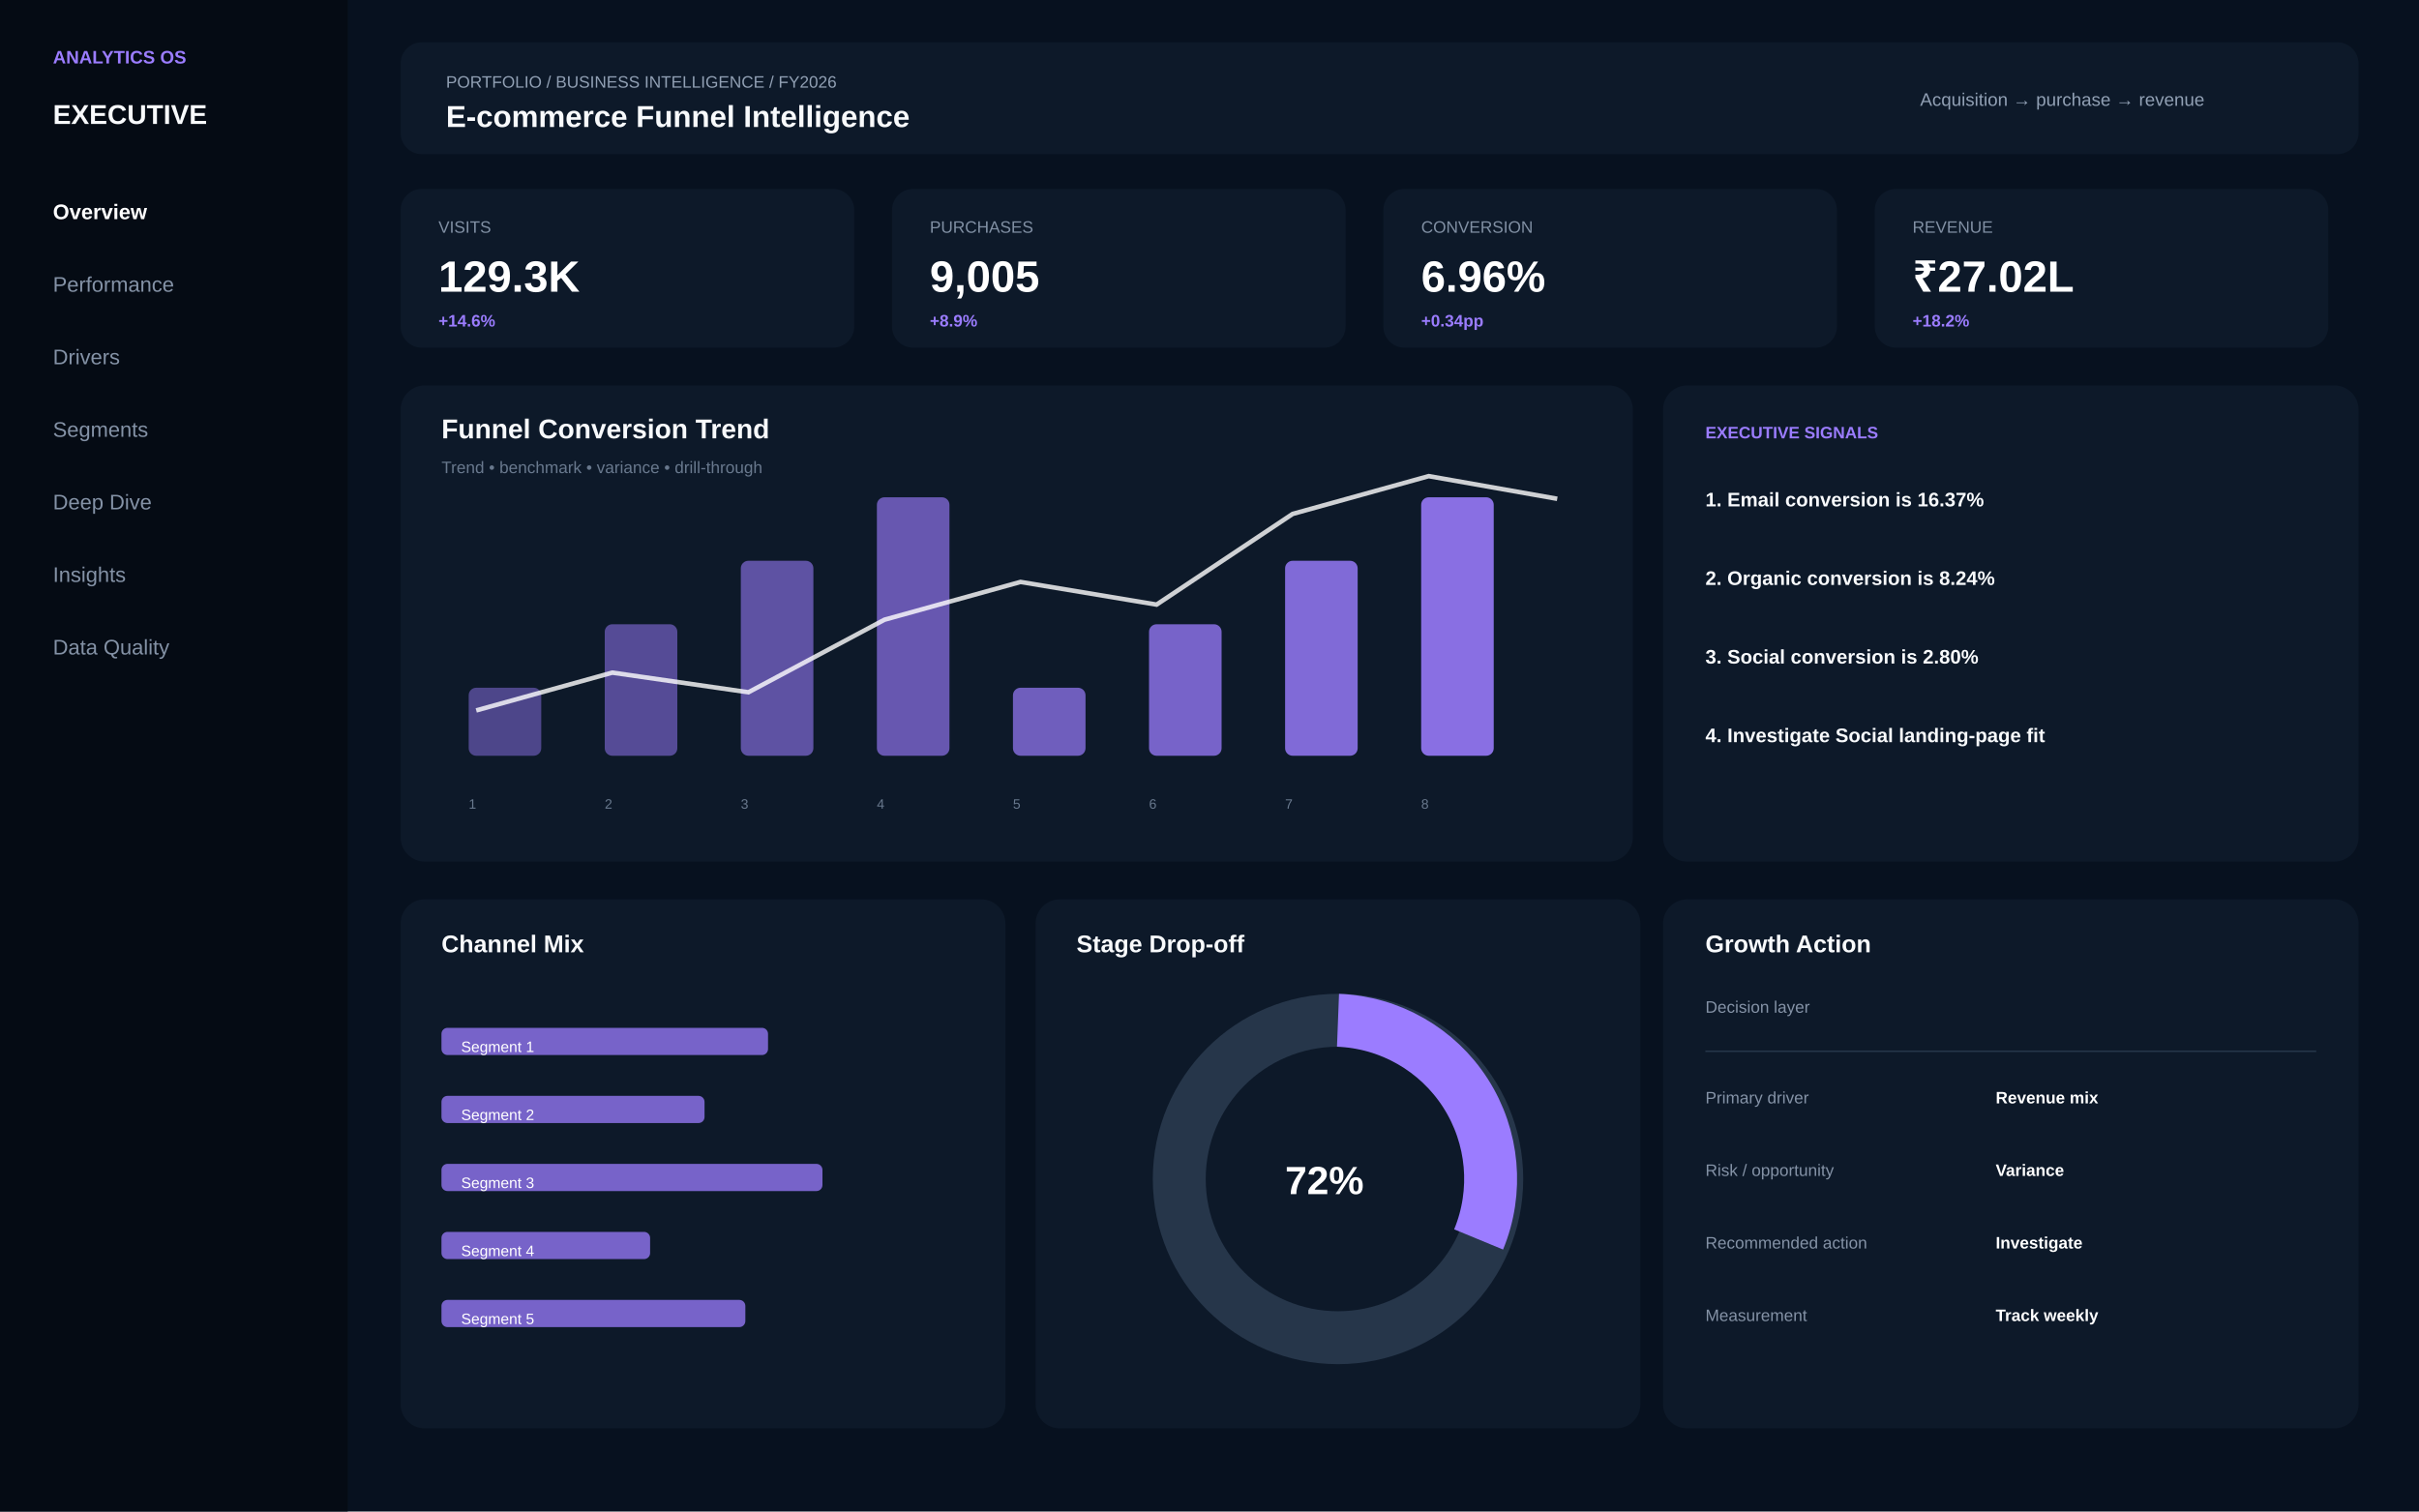
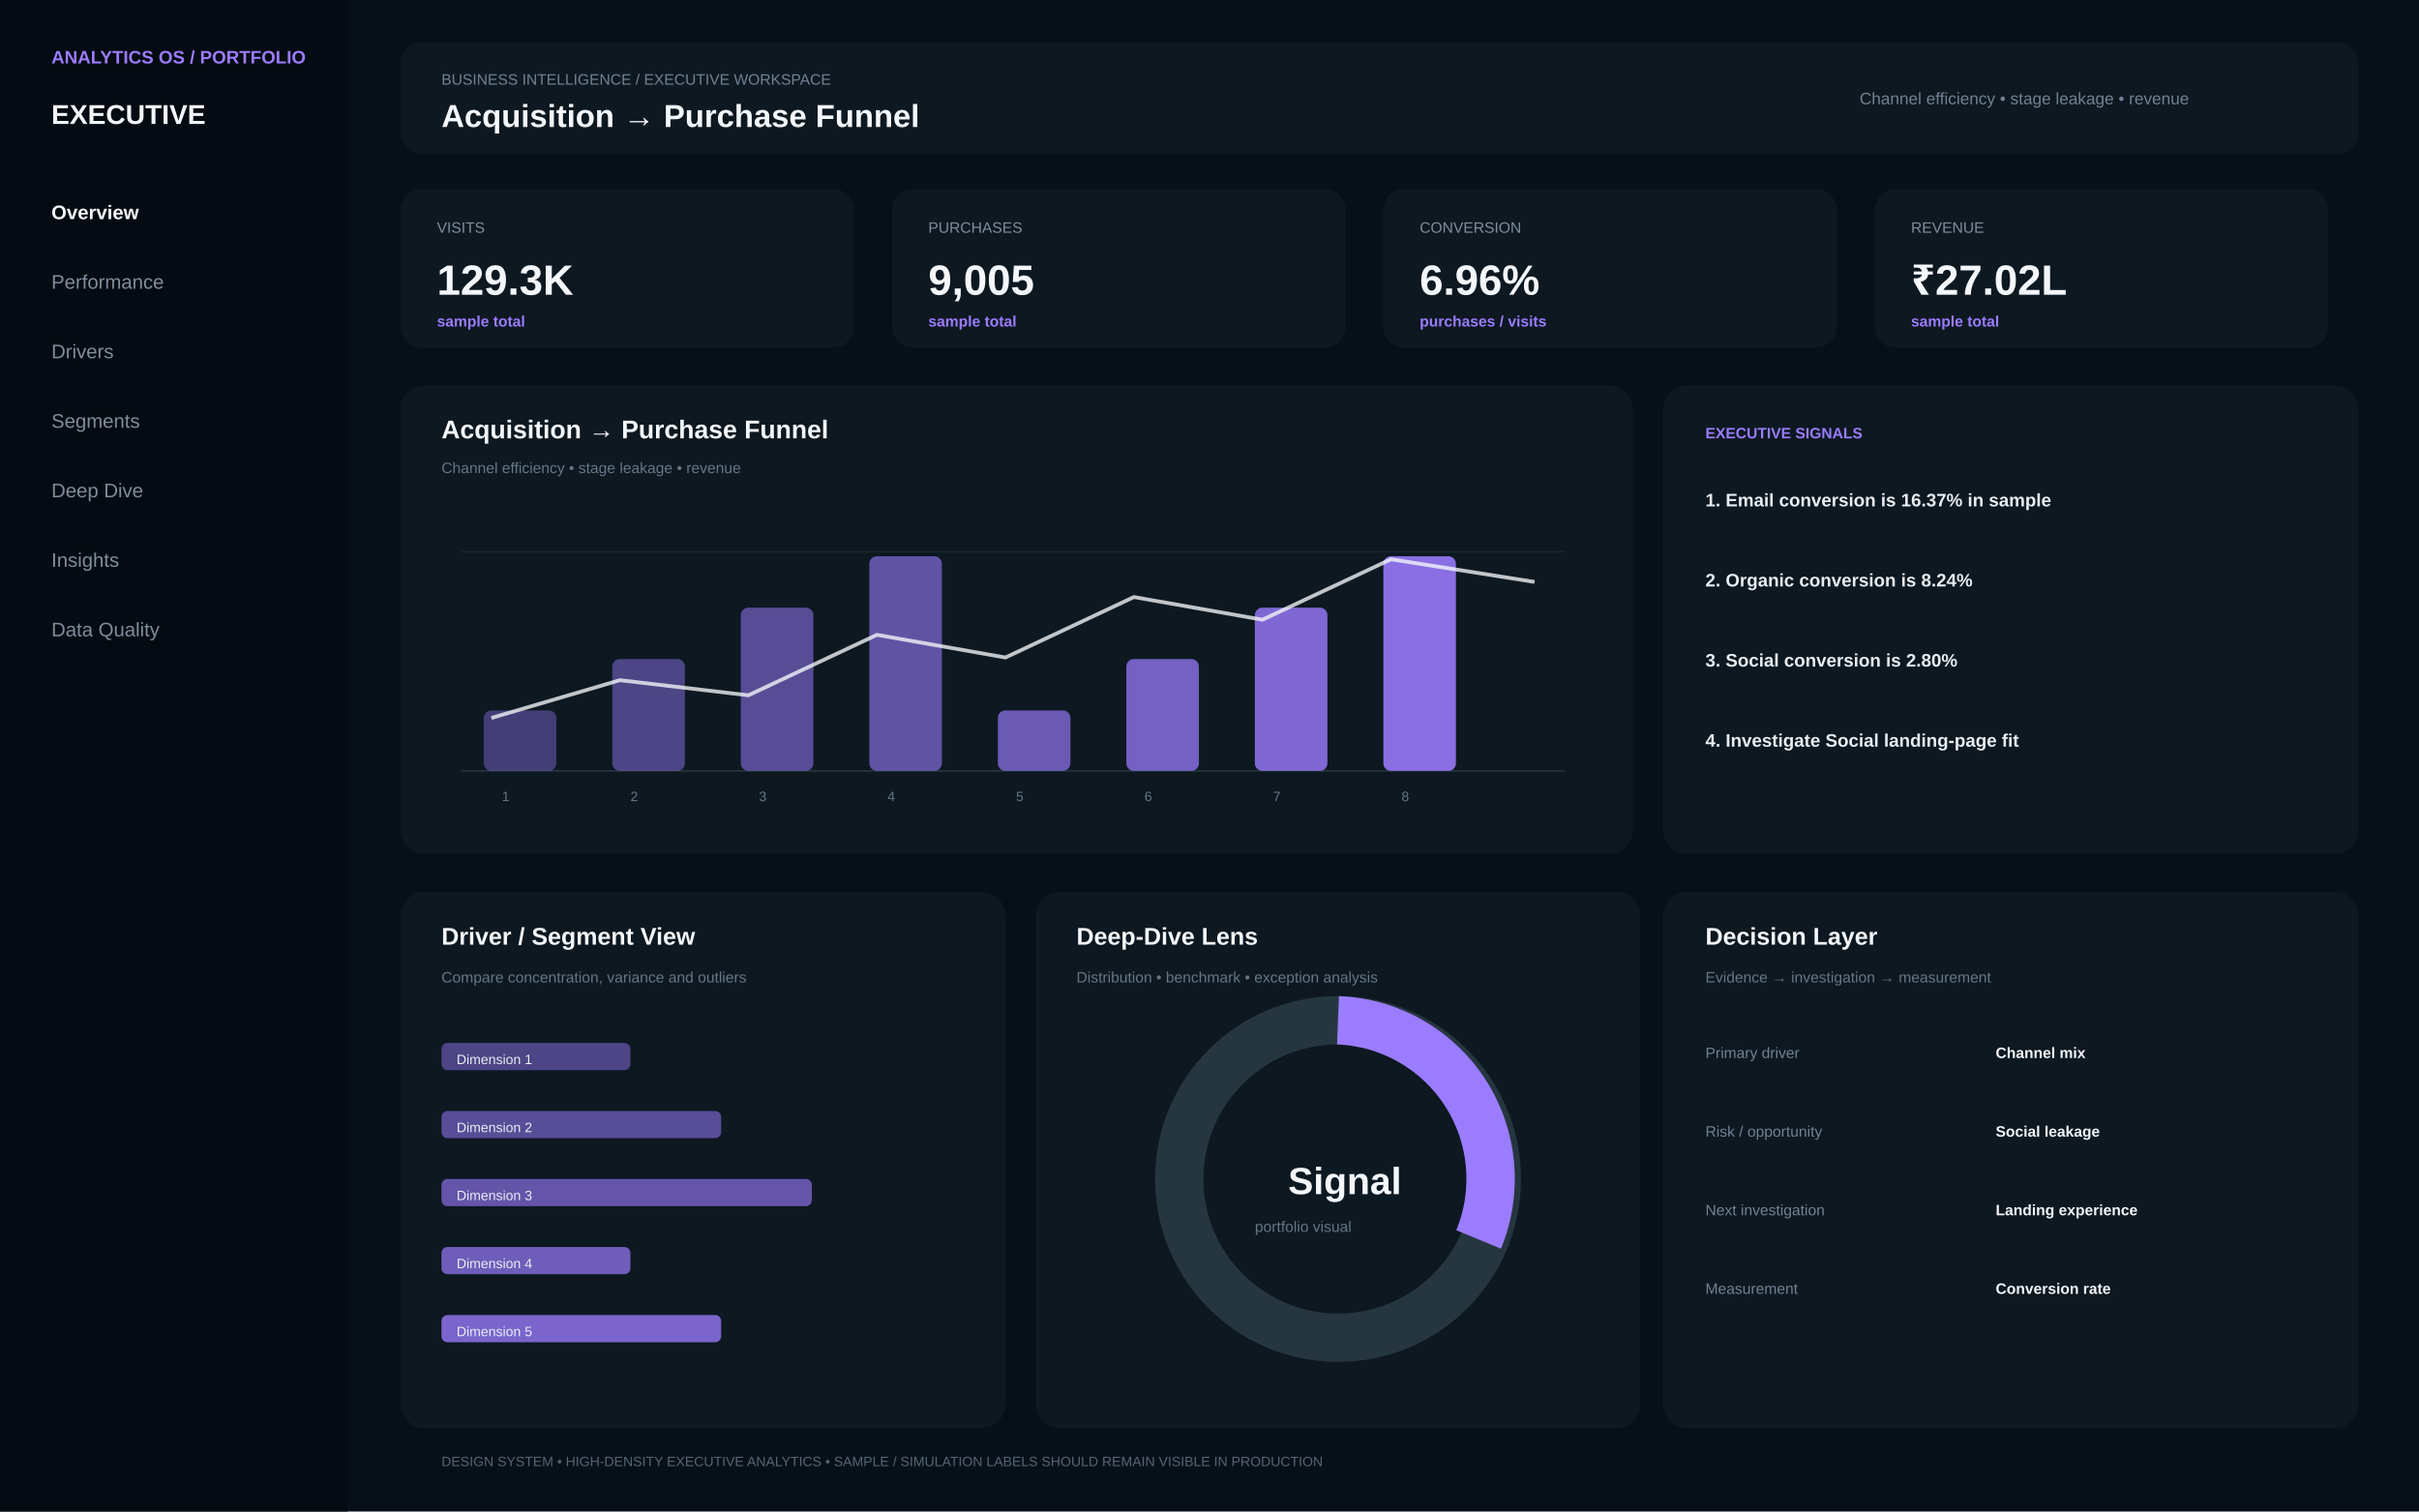
<svg xmlns="http://www.w3.org/2000/svg" width="1600" height="1000" viewBox="0 0 1600 1000">
-   <rect width="1600" height="1000" fill="#07111F" />
-   <rect x="0" y="0" width="230" height="1000" fill="#050B14" />
-   <text x="35" y="42" fill="#9B7CFF" font-family="Arial" font-size="12" font-weight="700">ANALYTICS OS</text>
-   <text x="35" y="82" fill="#F8FAFC" font-family="Arial" font-size="18" font-weight="700">EXECUTIVE</text>
-   <text x="35" y="145" fill="#FFFFFF" font-family="Arial" font-size="14" font-weight="700">Overview</text>
-   <text x="35" y="193" fill="#8492A6" font-family="Arial" font-size="14" font-weight="400">Performance</text>
-   <text x="35" y="241" fill="#8492A6" font-family="Arial" font-size="14" font-weight="400">Drivers</text>
-   <text x="35" y="289" fill="#8492A6" font-family="Arial" font-size="14" font-weight="400">Segments</text>
-   <text x="35" y="337" fill="#8492A6" font-family="Arial" font-size="14" font-weight="400">Deep Dive</text>
-   <text x="35" y="385" fill="#8492A6" font-family="Arial" font-size="14" font-weight="400">Insights</text>
-   <text x="35" y="433" fill="#8492A6" font-family="Arial" font-size="14" font-weight="400">Data Quality</text>
-   <rect x="265" y="28" width="1295" height="74" rx="14" fill="#0D1929" />
-   <text x="295" y="58" fill="#91A0B4" font-family="Arial" font-size="11">PORTFOLIO / BUSINESS INTELLIGENCE / FY2026</text>
-   <text x="295" y="84" fill="#F8FAFC" font-family="Arial" font-size="20" font-weight="700">E-commerce Funnel Intelligence</text>
-   <text x="1270" y="70" fill="#91A0B4" font-family="Arial" font-size="12">Acquisition → purchase → revenue</text>
-   <rect x="265" y="125" width="300" height="105" rx="14" fill="#0D1929" />
-   <text x="290" y="154" fill="#8190A4" font-family="Arial" font-size="11">VISITS</text>
-   <text x="290" y="193" fill="#FFFFFF" font-family="Arial" font-size="29" font-weight="700">129.3K</text>
-   <text x="290" y="216" fill="#9B7CFF" font-family="Arial" font-size="11" font-weight="700">+14.6%</text>
-   <rect x="590" y="125" width="300" height="105" rx="14" fill="#0D1929" />
-   <text x="615" y="154" fill="#8190A4" font-family="Arial" font-size="11">PURCHASES</text>
-   <text x="615" y="193" fill="#FFFFFF" font-family="Arial" font-size="29" font-weight="700">9,005</text>
-   <text x="615" y="216" fill="#9B7CFF" font-family="Arial" font-size="11" font-weight="700">+8.9%</text>
-   <rect x="915" y="125" width="300" height="105" rx="14" fill="#0D1929" />
-   <text x="940" y="154" fill="#8190A4" font-family="Arial" font-size="11">CONVERSION</text>
-   <text x="940" y="193" fill="#FFFFFF" font-family="Arial" font-size="29" font-weight="700">6.96%</text>
-   <text x="940" y="216" fill="#9B7CFF" font-family="Arial" font-size="11" font-weight="700">+0.34pp</text>
-   <rect x="1240" y="125" width="300" height="105" rx="14" fill="#0D1929" />
-   <text x="1265" y="154" fill="#8190A4" font-family="Arial" font-size="11">REVENUE</text>
-   <text x="1265" y="193" fill="#FFFFFF" font-family="Arial" font-size="29" font-weight="700">₹27.02L</text>
-   <text x="1265" y="216" fill="#9B7CFF" font-family="Arial" font-size="11" font-weight="700">+18.2%</text>
-   <rect x="265" y="255" width="815" height="315" rx="16" fill="#0D1929" />
-   <text x="292" y="290" fill="#F8FAFC" font-family="Arial" font-size="18" font-weight="700">Funnel Conversion Trend</text>
-   <text x="292" y="313" fill="#68788D" font-family="Arial" font-size="11">Trend • benchmark • variance • drill-through</text>
-   <rect x="310" y="455" width="48" height="45" rx="5" fill="#9B7CFF" opacity="0.45" />
-   <text x="310" y="535" fill="#68788D" font-family="Arial" font-size="9">1</text>
-   <rect x="400" y="413" width="48" height="87" rx="5" fill="#9B7CFF" opacity="0.51" />
-   <text x="400" y="535" fill="#68788D" font-family="Arial" font-size="9">2</text>
-   <rect x="490" y="371" width="48" height="129" rx="5" fill="#9B7CFF" opacity="0.57" />
-   <text x="490" y="535" fill="#68788D" font-family="Arial" font-size="9">3</text>
-   <rect x="580" y="329" width="48" height="171" rx="5" fill="#9B7CFF" opacity="0.63" />
-   <text x="580" y="535" fill="#68788D" font-family="Arial" font-size="9">4</text>
-   <rect x="670" y="455" width="48" height="45" rx="5" fill="#9B7CFF" opacity="0.69" />
-   <text x="670" y="535" fill="#68788D" font-family="Arial" font-size="9">5</text>
-   <rect x="760" y="413" width="48" height="87" rx="5" fill="#9B7CFF" opacity="0.75" />
-   <text x="760" y="535" fill="#68788D" font-family="Arial" font-size="9">6</text>
-   <rect x="850" y="371" width="48" height="129" rx="5" fill="#9B7CFF" opacity="0.81" />
-   <text x="850" y="535" fill="#68788D" font-family="Arial" font-size="9">7</text>
-   <rect x="940" y="329" width="48" height="171" rx="5" fill="#9B7CFF" opacity="0.87" />
-   <text x="940" y="535" fill="#68788D" font-family="Arial" font-size="9">8</text>
-   <polyline points="315,470 405,445 495,458 585,410 675,385 765,400 855,340 945,315 1030,330" fill="none" stroke="#FFFFFF" stroke-width="3" opacity=".8" />
-   <rect x="1100" y="255" width="460" height="315" rx="16" fill="#0D1929" />
-   <text x="1128" y="290" fill="#9B7CFF" font-family="Arial" font-size="11" font-weight="700">EXECUTIVE SIGNALS</text>
-   <text x="1128" y="335" fill="#F8FAFC" font-family="Arial" font-size="13" font-weight="600">1. Email conversion is 16.37%</text>
-   <text x="1128" y="387" fill="#F8FAFC" font-family="Arial" font-size="13" font-weight="600">2. Organic conversion is 8.24%</text>
-   <text x="1128" y="439" fill="#F8FAFC" font-family="Arial" font-size="13" font-weight="600">3. Social conversion is 2.80%</text>
-   <text x="1128" y="491" fill="#F8FAFC" font-family="Arial" font-size="13" font-weight="600">4. Investigate Social landing-page fit</text>
-   <rect x="265" y="595" width="400" height="350" rx="16" fill="#0D1929" />
-   <text x="292" y="630" fill="#F8FAFC" font-family="Arial" font-size="16" font-weight="700">Channel Mix</text>
-   <rect x="292" y="680" width="216" height="18" rx="4" fill="#9B7CFF" opacity=".75" />
-   <text x="305" y="696" fill="#FFFFFF" font-family="Arial" font-size="10">Segment 1</text>
-   <rect x="292" y="725" width="174" height="18" rx="4" fill="#9B7CFF" opacity=".75" />
-   <text x="305" y="741" fill="#FFFFFF" font-family="Arial" font-size="10">Segment 2</text>
-   <rect x="292" y="770" width="252" height="18" rx="4" fill="#9B7CFF" opacity=".75" />
-   <text x="305" y="786" fill="#FFFFFF" font-family="Arial" font-size="10">Segment 3</text>
-   <rect x="292" y="815" width="138" height="18" rx="4" fill="#9B7CFF" opacity=".75" />
-   <text x="305" y="831" fill="#FFFFFF" font-family="Arial" font-size="10">Segment 4</text>
-   <rect x="292" y="860" width="201" height="18" rx="4" fill="#9B7CFF" opacity=".75" />
-   <text x="305" y="876" fill="#FFFFFF" font-family="Arial" font-size="10">Segment 5</text>
-   <rect x="685" y="595" width="400" height="350" rx="16" fill="#0D1929" />
-   <text x="712" y="630" fill="#F8FAFC" font-family="Arial" font-size="16" font-weight="700">Stage Drop-off</text>
-   <circle cx="885" cy="780" r="105" fill="none" stroke="#26364A" stroke-width="35" />
-   <path d="M885 675 A105 105 0 0 1 978 820" fill="none" stroke="#9B7CFF" stroke-width="35" />
-   <text x="850" y="790" fill="#FFFFFF" font-family="Arial" font-size="26" font-weight="700">72%</text>
-   <rect x="1100" y="595" width="460" height="350" rx="16" fill="#0D1929" />
-   <text x="1128" y="630" fill="#F8FAFC" font-family="Arial" font-size="16" font-weight="700">Growth Action</text>
-   <text x="1128" y="670" fill="#8492A6" font-family="Arial" font-size="11">Decision layer</text>
-   <rect x="1128" y="695" width="404" height="1" fill="#26364A" />
-   <text x="1128" y="730" fill="#8492A6" font-family="Arial" font-size="11">Primary driver</text>
-   <text x="1320" y="730" fill="#FFFFFF" font-family="Arial" font-size="11" font-weight="600">Revenue mix</text>
-   <text x="1128" y="778" fill="#8492A6" font-family="Arial" font-size="11">Risk / opportunity</text>
-   <text x="1320" y="778" fill="#FFFFFF" font-family="Arial" font-size="11" font-weight="600">Variance</text>
-   <text x="1128" y="826" fill="#8492A6" font-family="Arial" font-size="11">Recommended action</text>
-   <text x="1320" y="826" fill="#FFFFFF" font-family="Arial" font-size="11" font-weight="600">Investigate</text>
-   <text x="1128" y="874" fill="#8492A6" font-family="Arial" font-size="11">Measurement</text>
-   <text x="1320" y="874" fill="#FFFFFF" font-family="Arial" font-size="11" font-weight="600">Track weekly</text>
+   <rect width="1600" height="1000" fill="#071018" />
+   <rect width="230" height="1000" fill="#050B12" />
+   <g font-family="Arial">
+     <text x="34" y="42" fill="#9B7CFF" font-size="12" font-weight="700">ANALYTICS OS / PORTFOLIO</text>
+     <text x="34" y="82" fill="#F4F7FA" font-size="18" font-weight="700">EXECUTIVE</text>
+     <text x="34" y="145" fill="#F4F7FA" font-size="13" font-weight="700">Overview</text>
+     <text x="34" y="191" fill="#7F8D9C" font-size="13">Performance</text>
+     <text x="34" y="237" fill="#7F8D9C" font-size="13">Drivers</text>
+     <text x="34" y="283" fill="#7F8D9C" font-size="13">Segments</text>
+     <text x="34" y="329" fill="#7F8D9C" font-size="13">Deep Dive</text>
+     <text x="34" y="375" fill="#7F8D9C" font-size="13">Insights</text>
+     <text x="34" y="421" fill="#7F8D9C" font-size="13">Data Quality</text>
+     <rect x="265" y="28" width="1295" height="74" rx="14" fill="#0D1821" />
+     <text x="292" y="56" fill="#718293" font-size="10">BUSINESS INTELLIGENCE / EXECUTIVE WORKSPACE</text>
+     <text x="292" y="84" fill="#F4F7FA" font-size="21" font-weight="700">Acquisition → Purchase Funnel</text>
+     <text x="1230" y="69" fill="#718293" font-size="11">Channel efficiency • stage leakage • revenue</text>
+     <rect x="265" y="125" width="300" height="105" rx="14" fill="#0D1821" />
+     <text x="289" y="154" fill="#7F8D9C" font-size="10">VISITS</text>
+     <text x="289" y="195" fill="#F4F7FA" font-size="28" font-weight="700">129.3K</text>
+     <text x="289" y="216" fill="#9B7CFF" font-size="10" font-weight="700">sample total</text>
+     <rect x="590" y="125" width="300" height="105" rx="14" fill="#0D1821" />
+     <text x="614" y="154" fill="#7F8D9C" font-size="10">PURCHASES</text>
+     <text x="614" y="195" fill="#F4F7FA" font-size="28" font-weight="700">9,005</text>
+     <text x="614" y="216" fill="#9B7CFF" font-size="10" font-weight="700">sample total</text>
+     <rect x="915" y="125" width="300" height="105" rx="14" fill="#0D1821" />
+     <text x="939" y="154" fill="#7F8D9C" font-size="10">CONVERSION</text>
+     <text x="939" y="195" fill="#F4F7FA" font-size="28" font-weight="700">6.96%</text>
+     <text x="939" y="216" fill="#9B7CFF" font-size="10" font-weight="700">purchases / visits</text>
+     <rect x="1240" y="125" width="300" height="105" rx="14" fill="#0D1821" />
+     <text x="1264" y="154" fill="#7F8D9C" font-size="10">REVENUE</text>
+     <text x="1264" y="195" fill="#F4F7FA" font-size="28" font-weight="700">₹27.02L</text>
+     <text x="1264" y="216" fill="#9B7CFF" font-size="10" font-weight="700">sample total</text>
+     <rect x="265" y="255" width="815" height="310" rx="16" fill="#0D1821" />
+     <text x="292" y="290" fill="#F4F7FA" font-size="17" font-weight="700">Acquisition → Purchase Funnel</text>
+     <text x="292" y="313" fill="#657687" font-size="10">Channel efficiency • stage leakage • revenue</text>
+     <line x1="305" y1="510" x2="1035" y2="510" stroke="#263640" />
+     <line x1="305" y1="365" x2="1035" y2="365" stroke="#18262F" />
+     <rect x="320" y="470" width="48" height="40" rx="5" fill="#9B7CFF" opacity="0.38" />
+     <text x="332" y="530" fill="#647586" font-size="9">1</text>
+     <rect x="405" y="436" width="48" height="74" rx="5" fill="#9B7CFF" opacity="0.45" />
+     <text x="417" y="530" fill="#647586" font-size="9">2</text>
+     <rect x="490" y="402" width="48" height="108" rx="5" fill="#9B7CFF" opacity="0.52" />
+     <text x="502" y="530" fill="#647586" font-size="9">3</text>
+     <rect x="575" y="368" width="48" height="142" rx="5" fill="#9B7CFF" opacity="0.59" />
+     <text x="587" y="530" fill="#647586" font-size="9">4</text>
+     <rect x="660" y="470" width="48" height="40" rx="5" fill="#9B7CFF" opacity="0.66" />
+     <text x="672" y="530" fill="#647586" font-size="9">5</text>
+     <rect x="745" y="436" width="48" height="74" rx="5" fill="#9B7CFF" opacity="0.73" />
+     <text x="757" y="530" fill="#647586" font-size="9">6</text>
+     <rect x="830" y="402" width="48" height="108" rx="5" fill="#9B7CFF" opacity="0.8" />
+     <text x="842" y="530" fill="#647586" font-size="9">7</text>
+     <rect x="915" y="368" width="48" height="142" rx="5" fill="#9B7CFF" opacity="0.87" />
+     <text x="927" y="530" fill="#647586" font-size="9">8</text>
+     <polyline points="325,475 410,450 495,460 580,420 665,435 750,395 835,410 920,370 1015,385" fill="none" stroke="#F4F7FA" stroke-width="2.5" opacity=".78" />
+     <rect x="1100" y="255" width="460" height="310" rx="16" fill="#0D1821" />
+     <text x="1128" y="290" fill="#9B7CFF" font-size="10" font-weight="700">EXECUTIVE SIGNALS</text>
+     <text x="1128" y="335" fill="#E8EEF2" font-size="12" font-weight="600">1. Email conversion is 16.37% in sample</text>
+     <text x="1128" y="388" fill="#E8EEF2" font-size="12" font-weight="600">2. Organic conversion is 8.24%</text>
+     <text x="1128" y="441" fill="#E8EEF2" font-size="12" font-weight="600">3. Social conversion is 2.80%</text>
+     <text x="1128" y="494" fill="#E8EEF2" font-size="12" font-weight="600">4. Investigate Social landing-page fit</text>
+     <rect x="265" y="590" width="400" height="355" rx="16" fill="#0D1821" />
+     <text x="292" y="625" fill="#F4F7FA" font-size="16" font-weight="700">Driver / Segment View</text>
+     <text x="292" y="650" fill="#657687" font-size="10">Compare concentration, variance and outliers</text>
+     <rect x="292" y="690" width="125" height="18" rx="4" fill="#9B7CFF" opacity="0.45" />
+     <text x="302" y="704" fill="#E8EEF2" font-size="9">Dimension 1</text>
+     <rect x="292" y="735" width="185" height="18" rx="4" fill="#9B7CFF" opacity="0.53" />
+     <text x="302" y="749" fill="#E8EEF2" font-size="9">Dimension 2</text>
+     <rect x="292" y="780" width="245" height="18" rx="4" fill="#9B7CFF" opacity="0.61" />
+     <text x="302" y="794" fill="#E8EEF2" font-size="9">Dimension 3</text>
+     <rect x="292" y="825" width="125" height="18" rx="4" fill="#9B7CFF" opacity="0.69" />
+     <text x="302" y="839" fill="#E8EEF2" font-size="9">Dimension 4</text>
+     <rect x="292" y="870" width="185" height="18" rx="4" fill="#9B7CFF" opacity="0.77" />
+     <text x="302" y="884" fill="#E8EEF2" font-size="9">Dimension 5</text>
+     <rect x="685" y="590" width="400" height="355" rx="16" fill="#0D1821" />
+     <text x="712" y="625" fill="#F4F7FA" font-size="16" font-weight="700">Deep-Dive Lens</text>
+     <text x="712" y="650" fill="#657687" font-size="10">Distribution • benchmark • exception analysis</text>
+     <circle cx="885" cy="780" r="105" fill="none" stroke="#263640" stroke-width="32" />
+     <path d="M885 675 A105 105 0 0 1 978 820" fill="none" stroke="#9B7CFF" stroke-width="32" />
+     <text x="852" y="790" fill="#F4F7FA" font-size="25" font-weight="700">Signal</text>
+     <text x="830" y="815" fill="#657687" font-size="10">portfolio visual</text>
+     <rect x="1100" y="590" width="460" height="355" rx="16" fill="#0D1821" />
+     <text x="1128" y="625" fill="#F4F7FA" font-size="16" font-weight="700">Decision Layer</text>
+     <text x="1128" y="650" fill="#657687" font-size="10">Evidence → investigation → measurement</text>
+     <text x="1128" y="700" fill="#718293" font-size="10">Primary driver</text>
+     <text x="1320" y="700" fill="#F4F7FA" font-size="10" font-weight="600">Channel mix</text>
+     <text x="1128" y="752" fill="#718293" font-size="10">Risk / opportunity</text>
+     <text x="1320" y="752" fill="#F4F7FA" font-size="10" font-weight="600">Social leakage</text>
+     <text x="1128" y="804" fill="#718293" font-size="10">Next investigation</text>
+     <text x="1320" y="804" fill="#F4F7FA" font-size="10" font-weight="600">Landing experience</text>
+     <text x="1128" y="856" fill="#718293" font-size="10">Measurement</text>
+     <text x="1320" y="856" fill="#F4F7FA" font-size="10" font-weight="600">Conversion rate</text>
+     <text x="292" y="970" fill="#536575" font-size="9">DESIGN SYSTEM • HIGH-DENSITY EXECUTIVE ANALYTICS • SAMPLE / SIMULATION LABELS SHOULD REMAIN VISIBLE IN PRODUCTION</text>
+   </g>
</svg>
